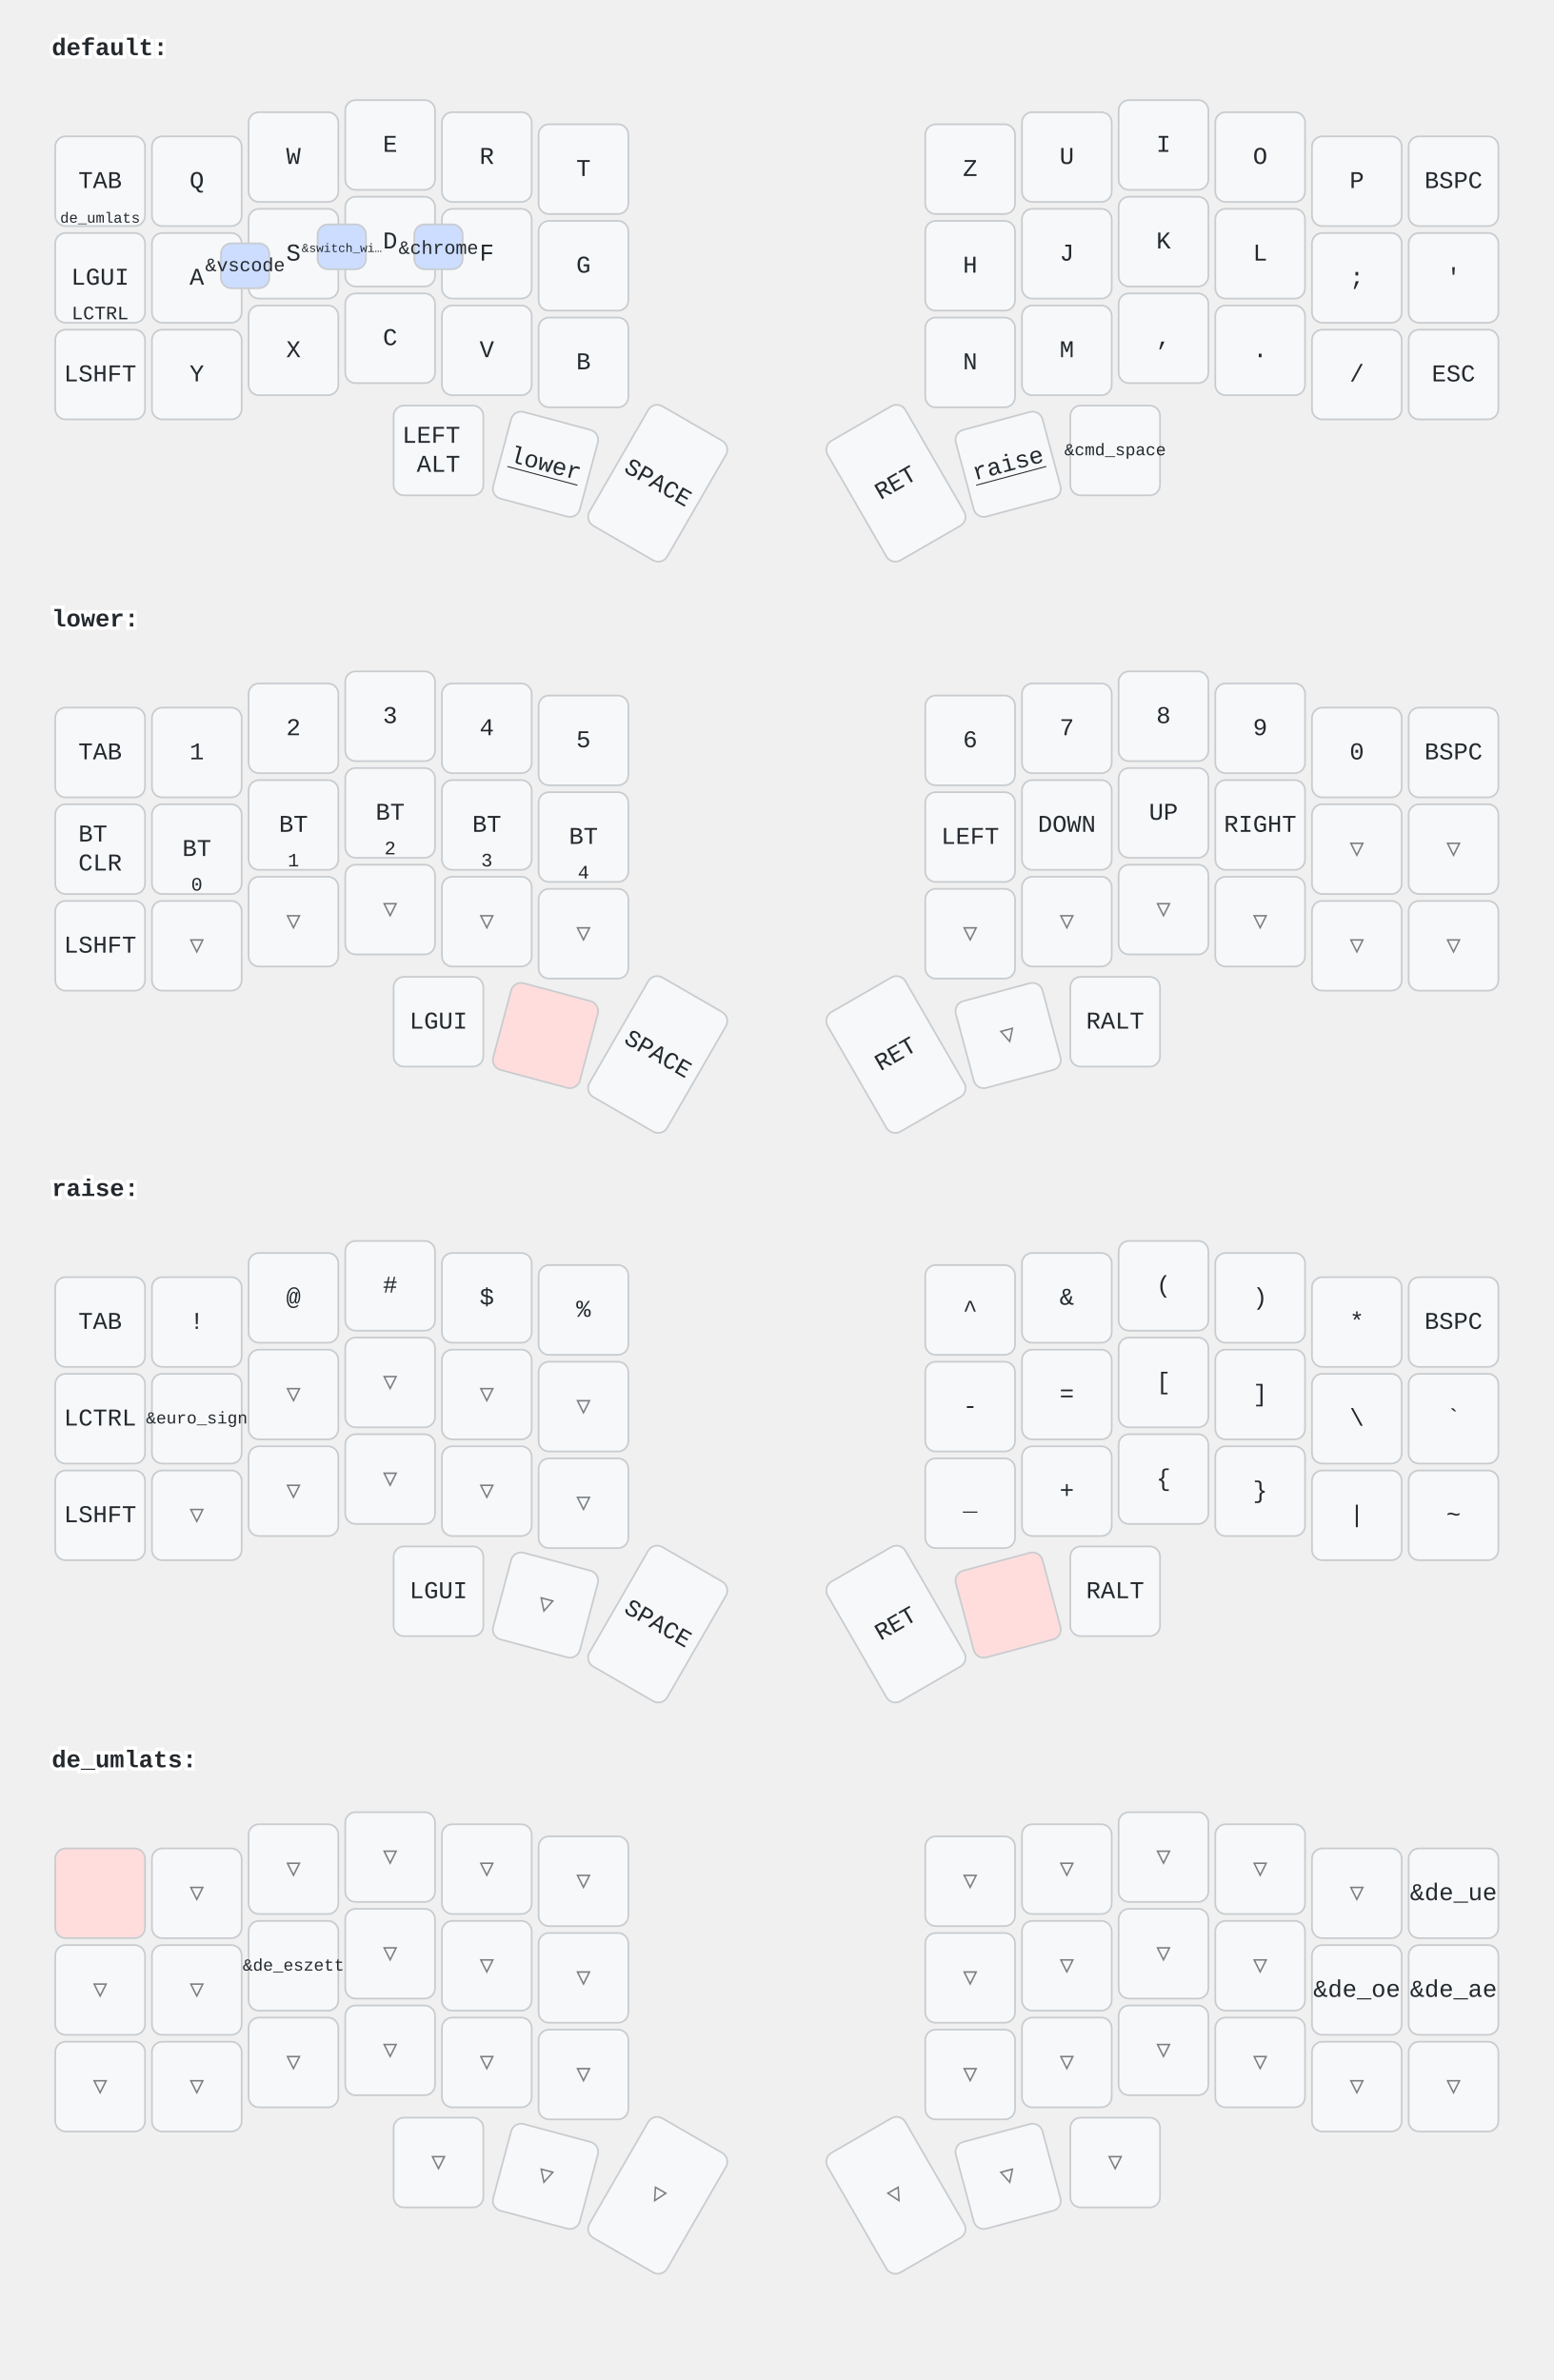
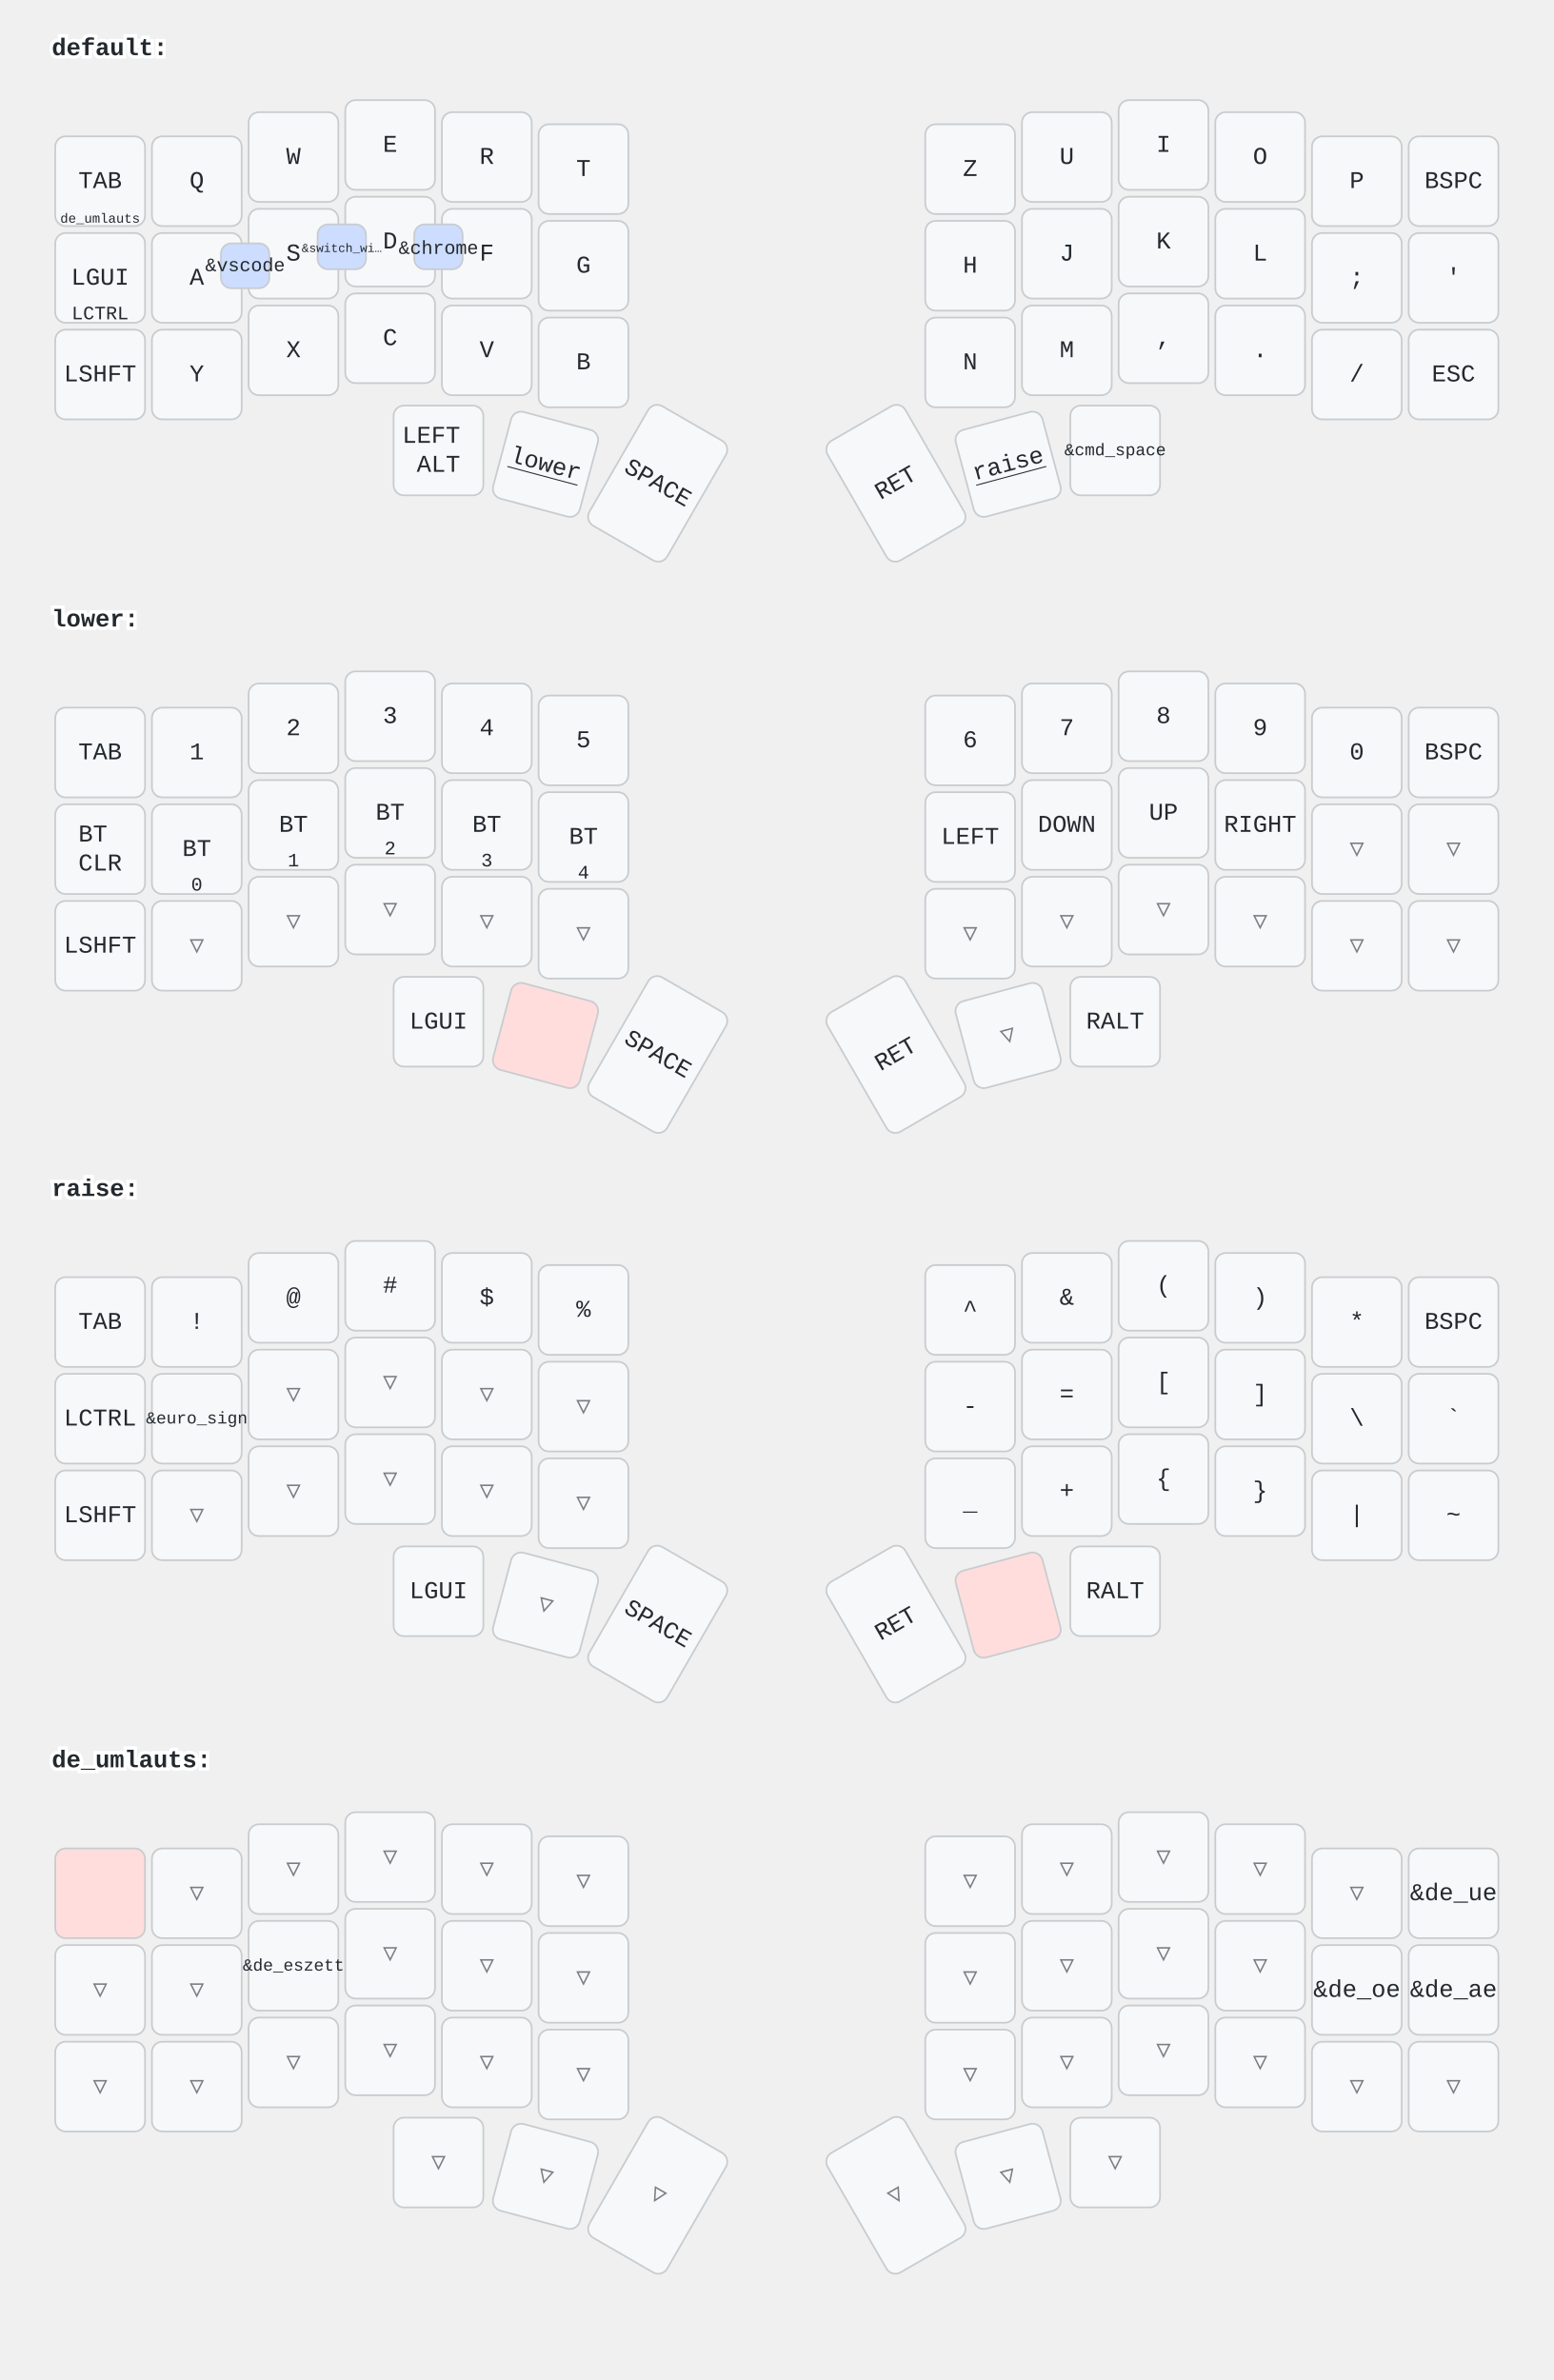
<svg xmlns="http://www.w3.org/2000/svg" width="900" height="1379" viewBox="0 0 900 1379" class="keymap">
  <style>/* inherit to force styles through use tags */
svg path {
    fill: inherit;
}

/* font and background color specifications */
svg.keymap {
    font-family: SFMono-Regular,Consolas,Liberation Mono,Menlo,monospace;
    font-size: 14px;
    font-kerning: normal;
    text-rendering: optimizeLegibility;
    fill: #24292e;
}

/* default key styling */
rect.key {
    fill: #f6f8fa;
}

rect.key, rect.combo {
    stroke: #c9cccf;
    stroke-width: 1;
}

/* default key side styling, only used is draw_key_sides is set */
rect.side {
    filter: brightness(90%);
}

/* color accent for combo boxes */
rect.combo, rect.combo-separate {
    fill: #cdf;
}

/* color accent for held keys */
rect.held, rect.combo.held {
    fill: #fdd;
}

/* color accent for ghost (optional) keys */
rect.ghost, rect.combo.ghost {
    stroke-dasharray: 4, 4;
    stroke-width: 2;
}

text {
    text-anchor: middle;
    dominant-baseline: middle;
}

/* styling for layer labels */
text.label {
    font-weight: bold;
    text-anchor: start;
    stroke: white;
    stroke-width: 4;
    paint-order: stroke;
}

/* styling for optional footer */
text.footer {
    text-anchor: end;
    dominant-baseline: auto;
    stroke: white;
    stroke-width: 4;
    paint-order: stroke;
}

/* styling for combo tap, and key hold/shifted label text */
text.combo, text.hold, text.shifted {
    font-size: 11px;
}

text.hold {
    text-anchor: middle;
    dominant-baseline: auto;
}

text.shifted {
    text-anchor: middle;
    dominant-baseline: hanging;
}

text.layer-activator {
    text-decoration: underline;
}

/* styling for hold/shifted label text in combo box */
text.combo.hold, text.combo.shifted {
    font-size: 8px;
}

/* lighter symbol for transparent keys */
text.trans {
    fill: #7b7e81;
}

/* styling for combo dendrons */
path.combo {
    stroke-width: 1;
    stroke: gray;
    fill: none;
}

/* Start Tabler Icons Cleanup */
/* cannot use height/width with glyphs */
.icon-tabler &gt; path {
    fill: inherit;
    stroke: inherit;
    stroke-width: 2;
}
/* hide tabler's default box */
.icon-tabler &gt; path[stroke="none"][fill="none"] {
    visibility: hidden;
}
/* End Tabler Icons Cleanup */
</style>
  <g transform="translate(30, 0)" class="layer-default">
    <text x="0" y="28" class="label" id="default">default:</text>
    <g transform="translate(0, 56)">
      <g transform="translate(28, 49)" class="key keypos-0">
        <rect rx="6" ry="6" x="-26" y="-26" width="52" height="52" class="key" />
        <text x="0" y="0" class="key tap">TAB</text>
-         <a href="#de_umlats">
+         <a href="#de_umlauts">
          <text x="0" y="24" class="key hold layer-activator">
-             <tspan style="font-size: 78%">de_umlats</tspan>
+             <tspan style="font-size: 70%">de_umlauts</tspan>
          </text>
        </a>
      </g>
      <g transform="translate(84, 49)" class="key keypos-1">
        <rect rx="6" ry="6" x="-26" y="-26" width="52" height="52" class="key" />
        <text x="0" y="0" class="key tap">Q</text>
      </g>
      <g transform="translate(140, 35)" class="key keypos-2">
        <rect rx="6" ry="6" x="-26" y="-26" width="52" height="52" class="key" />
        <text x="0" y="0" class="key tap">W</text>
      </g>
      <g transform="translate(196, 28)" class="key keypos-3">
        <rect rx="6" ry="6" x="-26" y="-26" width="52" height="52" class="key" />
        <text x="0" y="0" class="key tap">E</text>
      </g>
      <g transform="translate(252, 35)" class="key keypos-4">
        <rect rx="6" ry="6" x="-26" y="-26" width="52" height="52" class="key" />
        <text x="0" y="0" class="key tap">R</text>
      </g>
      <g transform="translate(308, 42)" class="key keypos-5">
        <rect rx="6" ry="6" x="-26" y="-26" width="52" height="52" class="key" />
        <text x="0" y="0" class="key tap">T</text>
      </g>
      <g transform="translate(532, 42)" class="key keypos-6">
        <rect rx="6" ry="6" x="-26" y="-26" width="52" height="52" class="key" />
        <text x="0" y="0" class="key tap">Z</text>
      </g>
      <g transform="translate(588, 35)" class="key keypos-7">
        <rect rx="6" ry="6" x="-26" y="-26" width="52" height="52" class="key" />
        <text x="0" y="0" class="key tap">U</text>
      </g>
      <g transform="translate(644, 28)" class="key keypos-8">
        <rect rx="6" ry="6" x="-26" y="-26" width="52" height="52" class="key" />
        <text x="0" y="0" class="key tap">I</text>
      </g>
      <g transform="translate(700, 35)" class="key keypos-9">
        <rect rx="6" ry="6" x="-26" y="-26" width="52" height="52" class="key" />
        <text x="0" y="0" class="key tap">O</text>
      </g>
      <g transform="translate(756, 49)" class="key keypos-10">
        <rect rx="6" ry="6" x="-26" y="-26" width="52" height="52" class="key" />
        <text x="0" y="0" class="key tap">P</text>
      </g>
      <g transform="translate(812, 49)" class="key keypos-11">
        <rect rx="6" ry="6" x="-26" y="-26" width="52" height="52" class="key" />
        <text x="0" y="0" class="key tap">BSPC</text>
      </g>
      <g transform="translate(28, 105)" class="key keypos-12">
        <rect rx="6" ry="6" x="-26" y="-26" width="52" height="52" class="key" />
        <text x="0" y="0" class="key tap">LGUI</text>
        <text x="0" y="24" class="key hold">LCTRL</text>
      </g>
      <g transform="translate(84, 105)" class="key keypos-13">
        <rect rx="6" ry="6" x="-26" y="-26" width="52" height="52" class="key" />
        <text x="0" y="0" class="key tap">A</text>
      </g>
      <g transform="translate(140, 91)" class="key keypos-14">
        <rect rx="6" ry="6" x="-26" y="-26" width="52" height="52" class="key" />
        <text x="0" y="0" class="key tap">S</text>
      </g>
      <g transform="translate(196, 84)" class="key keypos-15">
        <rect rx="6" ry="6" x="-26" y="-26" width="52" height="52" class="key" />
        <text x="0" y="0" class="key tap">D</text>
      </g>
      <g transform="translate(252, 91)" class="key keypos-16">
        <rect rx="6" ry="6" x="-26" y="-26" width="52" height="52" class="key" />
        <text x="0" y="0" class="key tap">F</text>
      </g>
      <g transform="translate(308, 98)" class="key keypos-17">
        <rect rx="6" ry="6" x="-26" y="-26" width="52" height="52" class="key" />
        <text x="0" y="0" class="key tap">G</text>
      </g>
      <g transform="translate(532, 98)" class="key keypos-18">
        <rect rx="6" ry="6" x="-26" y="-26" width="52" height="52" class="key" />
        <text x="0" y="0" class="key tap">H</text>
      </g>
      <g transform="translate(588, 91)" class="key keypos-19">
        <rect rx="6" ry="6" x="-26" y="-26" width="52" height="52" class="key" />
        <text x="0" y="0" class="key tap">J</text>
      </g>
      <g transform="translate(644, 84)" class="key keypos-20">
        <rect rx="6" ry="6" x="-26" y="-26" width="52" height="52" class="key" />
        <text x="0" y="0" class="key tap">K</text>
      </g>
      <g transform="translate(700, 91)" class="key keypos-21">
        <rect rx="6" ry="6" x="-26" y="-26" width="52" height="52" class="key" />
        <text x="0" y="0" class="key tap">L</text>
      </g>
      <g transform="translate(756, 105)" class="key keypos-22">
        <rect rx="6" ry="6" x="-26" y="-26" width="52" height="52" class="key" />
        <text x="0" y="0" class="key tap">;</text>
      </g>
      <g transform="translate(812, 105)" class="key keypos-23">
        <rect rx="6" ry="6" x="-26" y="-26" width="52" height="52" class="key" />
        <text x="0" y="0" class="key tap">'</text>
      </g>
      <g transform="translate(28, 161)" class="key keypos-24">
        <rect rx="6" ry="6" x="-26" y="-26" width="52" height="52" class="key" />
        <text x="0" y="0" class="key tap">LSHFT</text>
      </g>
      <g transform="translate(84, 161)" class="key keypos-25">
        <rect rx="6" ry="6" x="-26" y="-26" width="52" height="52" class="key" />
        <text x="0" y="0" class="key tap">Y</text>
      </g>
      <g transform="translate(140, 147)" class="key keypos-26">
        <rect rx="6" ry="6" x="-26" y="-26" width="52" height="52" class="key" />
        <text x="0" y="0" class="key tap">X</text>
      </g>
      <g transform="translate(196, 140)" class="key keypos-27">
        <rect rx="6" ry="6" x="-26" y="-26" width="52" height="52" class="key" />
        <text x="0" y="0" class="key tap">C</text>
      </g>
      <g transform="translate(252, 147)" class="key keypos-28">
        <rect rx="6" ry="6" x="-26" y="-26" width="52" height="52" class="key" />
        <text x="0" y="0" class="key tap">V</text>
      </g>
      <g transform="translate(308, 154)" class="key keypos-29">
        <rect rx="6" ry="6" x="-26" y="-26" width="52" height="52" class="key" />
        <text x="0" y="0" class="key tap">B</text>
      </g>
      <g transform="translate(532, 154)" class="key keypos-30">
        <rect rx="6" ry="6" x="-26" y="-26" width="52" height="52" class="key" />
        <text x="0" y="0" class="key tap">N</text>
      </g>
      <g transform="translate(588, 147)" class="key keypos-31">
        <rect rx="6" ry="6" x="-26" y="-26" width="52" height="52" class="key" />
        <text x="0" y="0" class="key tap">M</text>
      </g>
      <g transform="translate(644, 140)" class="key keypos-32">
        <rect rx="6" ry="6" x="-26" y="-26" width="52" height="52" class="key" />
        <text x="0" y="0" class="key tap">,</text>
      </g>
      <g transform="translate(700, 147)" class="key keypos-33">
        <rect rx="6" ry="6" x="-26" y="-26" width="52" height="52" class="key" />
        <text x="0" y="0" class="key tap">.</text>
      </g>
      <g transform="translate(756, 161)" class="key keypos-34">
        <rect rx="6" ry="6" x="-26" y="-26" width="52" height="52" class="key" />
        <text x="0" y="0" class="key tap">/</text>
      </g>
      <g transform="translate(812, 161)" class="key keypos-35">
        <rect rx="6" ry="6" x="-26" y="-26" width="52" height="52" class="key" />
        <text x="0" y="0" class="key tap">ESC</text>
      </g>
      <g transform="translate(224, 205)" class="key keypos-36">
        <rect rx="6" ry="6" x="-26" y="-26" width="52" height="52" class="key" />
        <text x="0" y="0" class="key tap">
          <tspan x="0" dy="-0.6em">LEFT</tspan>
          <tspan x="0" dy="1.2em">ALT</tspan>
        </text>
      </g>
      <g transform="translate(286, 213) rotate(15.0)" class="key keypos-37">
        <rect rx="6" ry="6" x="-26" y="-26" width="52" height="52" class="key" />
        <a href="#lower">
          <text x="0" y="0" class="key tap layer-activator">lower</text>
        </a>
      </g>
      <g transform="translate(351, 224) rotate(30.0)" class="key keypos-38">
        <rect rx="6" ry="6" x="-26" y="-40" width="52" height="80" class="key" />
        <text x="0" y="0" class="key tap">SPACE</text>
      </g>
      <g transform="translate(489, 224) rotate(-30.0)" class="key keypos-39">
        <rect rx="6" ry="6" x="-26" y="-40" width="52" height="80" class="key" />
        <text x="0" y="0" class="key tap">RET</text>
      </g>
      <g transform="translate(554, 213) rotate(-15.0)" class="key keypos-40">
        <rect rx="6" ry="6" x="-26" y="-26" width="52" height="52" class="key" />
        <a href="#raise">
          <text x="0" y="0" class="key tap layer-activator">raise</text>
        </a>
      </g>
      <g transform="translate(616, 205)" class="key keypos-41">
        <rect rx="6" ry="6" x="-26" y="-26" width="52" height="52" class="key" />
        <text x="0" y="0" class="key tap">
          <tspan style="font-size: 70%">&amp;cmd_space</tspan>
        </text>
      </g>
      <g class="combo combopos-0">
        <rect rx="6" ry="6" x="98" y="85" width="28" height="26" class="combo" />
        <text x="112" y="98" class="combo tap">&amp;vscode</text>
      </g>
      <g class="combo combopos-1">
        <rect rx="6" ry="6" x="210" y="74" width="28" height="26" class="combo" />
        <text x="224" y="88" class="combo tap">&amp;chrome</text>
      </g>
      <g class="combo combopos-2">
        <rect rx="6" ry="6" x="154" y="74" width="28" height="26" class="combo" />
        <text x="168" y="88" class="combo tap">
          <tspan style="font-size: 64%">&amp;switch_wi…</tspan>
        </text>
      </g>
    </g>
  </g>
  <g transform="translate(30, 331)" class="layer-lower">
    <text x="0" y="28" class="label" id="lower">lower:</text>
    <g transform="translate(0, 56)">
      <g transform="translate(28, 49)" class="key keypos-0">
        <rect rx="6" ry="6" x="-26" y="-26" width="52" height="52" class="key" />
        <text x="0" y="0" class="key tap">TAB</text>
      </g>
      <g transform="translate(84, 49)" class="key keypos-1">
        <rect rx="6" ry="6" x="-26" y="-26" width="52" height="52" class="key" />
        <text x="0" y="0" class="key tap">1</text>
      </g>
      <g transform="translate(140, 35)" class="key keypos-2">
        <rect rx="6" ry="6" x="-26" y="-26" width="52" height="52" class="key" />
        <text x="0" y="0" class="key tap">2</text>
      </g>
      <g transform="translate(196, 28)" class="key keypos-3">
        <rect rx="6" ry="6" x="-26" y="-26" width="52" height="52" class="key" />
        <text x="0" y="0" class="key tap">3</text>
      </g>
      <g transform="translate(252, 35)" class="key keypos-4">
        <rect rx="6" ry="6" x="-26" y="-26" width="52" height="52" class="key" />
        <text x="0" y="0" class="key tap">4</text>
      </g>
      <g transform="translate(308, 42)" class="key keypos-5">
        <rect rx="6" ry="6" x="-26" y="-26" width="52" height="52" class="key" />
        <text x="0" y="0" class="key tap">5</text>
      </g>
      <g transform="translate(532, 42)" class="key keypos-6">
        <rect rx="6" ry="6" x="-26" y="-26" width="52" height="52" class="key" />
        <text x="0" y="0" class="key tap">6</text>
      </g>
      <g transform="translate(588, 35)" class="key keypos-7">
        <rect rx="6" ry="6" x="-26" y="-26" width="52" height="52" class="key" />
        <text x="0" y="0" class="key tap">7</text>
      </g>
      <g transform="translate(644, 28)" class="key keypos-8">
        <rect rx="6" ry="6" x="-26" y="-26" width="52" height="52" class="key" />
        <text x="0" y="0" class="key tap">8</text>
      </g>
      <g transform="translate(700, 35)" class="key keypos-9">
        <rect rx="6" ry="6" x="-26" y="-26" width="52" height="52" class="key" />
        <text x="0" y="0" class="key tap">9</text>
      </g>
      <g transform="translate(756, 49)" class="key keypos-10">
        <rect rx="6" ry="6" x="-26" y="-26" width="52" height="52" class="key" />
        <text x="0" y="0" class="key tap">0</text>
      </g>
      <g transform="translate(812, 49)" class="key keypos-11">
        <rect rx="6" ry="6" x="-26" y="-26" width="52" height="52" class="key" />
        <text x="0" y="0" class="key tap">BSPC</text>
      </g>
      <g transform="translate(28, 105)" class="key keypos-12">
        <rect rx="6" ry="6" x="-26" y="-26" width="52" height="52" class="key" />
        <text x="0" y="0" class="key tap">
          <tspan x="0" dy="-0.6em">BT</tspan>
          <tspan x="0" dy="1.2em">CLR</tspan>
        </text>
      </g>
      <g transform="translate(84, 105)" class="key keypos-13">
        <rect rx="6" ry="6" x="-26" y="-26" width="52" height="52" class="key" />
        <text x="0" y="0" class="key tap">BT</text>
        <text x="0" y="24" class="key hold">0</text>
      </g>
      <g transform="translate(140, 91)" class="key keypos-14">
        <rect rx="6" ry="6" x="-26" y="-26" width="52" height="52" class="key" />
        <text x="0" y="0" class="key tap">BT</text>
        <text x="0" y="24" class="key hold">1</text>
      </g>
      <g transform="translate(196, 84)" class="key keypos-15">
        <rect rx="6" ry="6" x="-26" y="-26" width="52" height="52" class="key" />
        <text x="0" y="0" class="key tap">BT</text>
        <text x="0" y="24" class="key hold">2</text>
      </g>
      <g transform="translate(252, 91)" class="key keypos-16">
        <rect rx="6" ry="6" x="-26" y="-26" width="52" height="52" class="key" />
        <text x="0" y="0" class="key tap">BT</text>
        <text x="0" y="24" class="key hold">3</text>
      </g>
      <g transform="translate(308, 98)" class="key keypos-17">
        <rect rx="6" ry="6" x="-26" y="-26" width="52" height="52" class="key" />
        <text x="0" y="0" class="key tap">BT</text>
        <text x="0" y="24" class="key hold">4</text>
      </g>
      <g transform="translate(532, 98)" class="key keypos-18">
        <rect rx="6" ry="6" x="-26" y="-26" width="52" height="52" class="key" />
        <text x="0" y="0" class="key tap">LEFT</text>
      </g>
      <g transform="translate(588, 91)" class="key keypos-19">
        <rect rx="6" ry="6" x="-26" y="-26" width="52" height="52" class="key" />
        <text x="0" y="0" class="key tap">DOWN</text>
      </g>
      <g transform="translate(644, 84)" class="key keypos-20">
        <rect rx="6" ry="6" x="-26" y="-26" width="52" height="52" class="key" />
        <text x="0" y="0" class="key tap">UP</text>
      </g>
      <g transform="translate(700, 91)" class="key keypos-21">
        <rect rx="6" ry="6" x="-26" y="-26" width="52" height="52" class="key" />
        <text x="0" y="0" class="key tap">RIGHT</text>
      </g>
      <g transform="translate(756, 105)" class="key trans keypos-22">
        <rect rx="6" ry="6" x="-26" y="-26" width="52" height="52" class="key trans" />
        <text x="0" y="0" class="key trans tap">▽</text>
      </g>
      <g transform="translate(812, 105)" class="key trans keypos-23">
        <rect rx="6" ry="6" x="-26" y="-26" width="52" height="52" class="key trans" />
        <text x="0" y="0" class="key trans tap">▽</text>
      </g>
      <g transform="translate(28, 161)" class="key keypos-24">
        <rect rx="6" ry="6" x="-26" y="-26" width="52" height="52" class="key" />
        <text x="0" y="0" class="key tap">LSHFT</text>
      </g>
      <g transform="translate(84, 161)" class="key trans keypos-25">
        <rect rx="6" ry="6" x="-26" y="-26" width="52" height="52" class="key trans" />
        <text x="0" y="0" class="key trans tap">▽</text>
      </g>
      <g transform="translate(140, 147)" class="key trans keypos-26">
        <rect rx="6" ry="6" x="-26" y="-26" width="52" height="52" class="key trans" />
        <text x="0" y="0" class="key trans tap">▽</text>
      </g>
      <g transform="translate(196, 140)" class="key trans keypos-27">
        <rect rx="6" ry="6" x="-26" y="-26" width="52" height="52" class="key trans" />
        <text x="0" y="0" class="key trans tap">▽</text>
      </g>
      <g transform="translate(252, 147)" class="key trans keypos-28">
        <rect rx="6" ry="6" x="-26" y="-26" width="52" height="52" class="key trans" />
        <text x="0" y="0" class="key trans tap">▽</text>
      </g>
      <g transform="translate(308, 154)" class="key trans keypos-29">
        <rect rx="6" ry="6" x="-26" y="-26" width="52" height="52" class="key trans" />
        <text x="0" y="0" class="key trans tap">▽</text>
      </g>
      <g transform="translate(532, 154)" class="key trans keypos-30">
        <rect rx="6" ry="6" x="-26" y="-26" width="52" height="52" class="key trans" />
        <text x="0" y="0" class="key trans tap">▽</text>
      </g>
      <g transform="translate(588, 147)" class="key trans keypos-31">
        <rect rx="6" ry="6" x="-26" y="-26" width="52" height="52" class="key trans" />
        <text x="0" y="0" class="key trans tap">▽</text>
      </g>
      <g transform="translate(644, 140)" class="key trans keypos-32">
        <rect rx="6" ry="6" x="-26" y="-26" width="52" height="52" class="key trans" />
        <text x="0" y="0" class="key trans tap">▽</text>
      </g>
      <g transform="translate(700, 147)" class="key trans keypos-33">
        <rect rx="6" ry="6" x="-26" y="-26" width="52" height="52" class="key trans" />
        <text x="0" y="0" class="key trans tap">▽</text>
      </g>
      <g transform="translate(756, 161)" class="key trans keypos-34">
        <rect rx="6" ry="6" x="-26" y="-26" width="52" height="52" class="key trans" />
        <text x="0" y="0" class="key trans tap">▽</text>
      </g>
      <g transform="translate(812, 161)" class="key trans keypos-35">
        <rect rx="6" ry="6" x="-26" y="-26" width="52" height="52" class="key trans" />
        <text x="0" y="0" class="key trans tap">▽</text>
      </g>
      <g transform="translate(224, 205)" class="key keypos-36">
        <rect rx="6" ry="6" x="-26" y="-26" width="52" height="52" class="key" />
        <text x="0" y="0" class="key tap">LGUI</text>
      </g>
      <g transform="translate(286, 213) rotate(15.0)" class="key held keypos-37">
        <rect rx="6" ry="6" x="-26" y="-26" width="52" height="52" class="key held" />
      </g>
      <g transform="translate(351, 224) rotate(30.0)" class="key keypos-38">
        <rect rx="6" ry="6" x="-26" y="-40" width="52" height="80" class="key" />
        <text x="0" y="0" class="key tap">SPACE</text>
      </g>
      <g transform="translate(489, 224) rotate(-30.0)" class="key keypos-39">
        <rect rx="6" ry="6" x="-26" y="-40" width="52" height="80" class="key" />
        <text x="0" y="0" class="key tap">RET</text>
      </g>
      <g transform="translate(554, 213) rotate(-15.0)" class="key trans keypos-40">
        <rect rx="6" ry="6" x="-26" y="-26" width="52" height="52" class="key trans" />
        <text x="0" y="0" class="key trans tap">▽</text>
      </g>
      <g transform="translate(616, 205)" class="key keypos-41">
        <rect rx="6" ry="6" x="-26" y="-26" width="52" height="52" class="key" />
        <text x="0" y="0" class="key tap">RALT</text>
      </g>
    </g>
  </g>
  <g transform="translate(30, 661)" class="layer-raise">
    <text x="0" y="28" class="label" id="raise">raise:</text>
    <g transform="translate(0, 56)">
      <g transform="translate(28, 49)" class="key keypos-0">
        <rect rx="6" ry="6" x="-26" y="-26" width="52" height="52" class="key" />
        <text x="0" y="0" class="key tap">TAB</text>
      </g>
      <g transform="translate(84, 49)" class="key keypos-1">
        <rect rx="6" ry="6" x="-26" y="-26" width="52" height="52" class="key" />
        <text x="0" y="0" class="key tap">!</text>
      </g>
      <g transform="translate(140, 35)" class="key keypos-2">
        <rect rx="6" ry="6" x="-26" y="-26" width="52" height="52" class="key" />
        <text x="0" y="0" class="key tap">@</text>
      </g>
      <g transform="translate(196, 28)" class="key keypos-3">
        <rect rx="6" ry="6" x="-26" y="-26" width="52" height="52" class="key" />
        <text x="0" y="0" class="key tap">#</text>
      </g>
      <g transform="translate(252, 35)" class="key keypos-4">
        <rect rx="6" ry="6" x="-26" y="-26" width="52" height="52" class="key" />
        <text x="0" y="0" class="key tap">$</text>
      </g>
      <g transform="translate(308, 42)" class="key keypos-5">
        <rect rx="6" ry="6" x="-26" y="-26" width="52" height="52" class="key" />
        <text x="0" y="0" class="key tap">%</text>
      </g>
      <g transform="translate(532, 42)" class="key keypos-6">
        <rect rx="6" ry="6" x="-26" y="-26" width="52" height="52" class="key" />
        <text x="0" y="0" class="key tap">^</text>
      </g>
      <g transform="translate(588, 35)" class="key keypos-7">
        <rect rx="6" ry="6" x="-26" y="-26" width="52" height="52" class="key" />
        <text x="0" y="0" class="key tap">&amp;</text>
      </g>
      <g transform="translate(644, 28)" class="key keypos-8">
        <rect rx="6" ry="6" x="-26" y="-26" width="52" height="52" class="key" />
        <text x="0" y="0" class="key tap">(</text>
      </g>
      <g transform="translate(700, 35)" class="key keypos-9">
        <rect rx="6" ry="6" x="-26" y="-26" width="52" height="52" class="key" />
        <text x="0" y="0" class="key tap">)</text>
      </g>
      <g transform="translate(756, 49)" class="key keypos-10">
        <rect rx="6" ry="6" x="-26" y="-26" width="52" height="52" class="key" />
        <text x="0" y="0" class="key tap">*</text>
      </g>
      <g transform="translate(812, 49)" class="key keypos-11">
        <rect rx="6" ry="6" x="-26" y="-26" width="52" height="52" class="key" />
        <text x="0" y="0" class="key tap">BSPC</text>
      </g>
      <g transform="translate(28, 105)" class="key keypos-12">
        <rect rx="6" ry="6" x="-26" y="-26" width="52" height="52" class="key" />
        <text x="0" y="0" class="key tap">LCTRL</text>
      </g>
      <g transform="translate(84, 105)" class="key keypos-13">
        <rect rx="6" ry="6" x="-26" y="-26" width="52" height="52" class="key" />
        <text x="0" y="0" class="key tap">
          <tspan style="font-size: 70%">&amp;euro_sign</tspan>
        </text>
      </g>
      <g transform="translate(140, 91)" class="key trans keypos-14">
        <rect rx="6" ry="6" x="-26" y="-26" width="52" height="52" class="key trans" />
        <text x="0" y="0" class="key trans tap">▽</text>
      </g>
      <g transform="translate(196, 84)" class="key trans keypos-15">
        <rect rx="6" ry="6" x="-26" y="-26" width="52" height="52" class="key trans" />
        <text x="0" y="0" class="key trans tap">▽</text>
      </g>
      <g transform="translate(252, 91)" class="key trans keypos-16">
        <rect rx="6" ry="6" x="-26" y="-26" width="52" height="52" class="key trans" />
        <text x="0" y="0" class="key trans tap">▽</text>
      </g>
      <g transform="translate(308, 98)" class="key trans keypos-17">
        <rect rx="6" ry="6" x="-26" y="-26" width="52" height="52" class="key trans" />
        <text x="0" y="0" class="key trans tap">▽</text>
      </g>
      <g transform="translate(532, 98)" class="key keypos-18">
        <rect rx="6" ry="6" x="-26" y="-26" width="52" height="52" class="key" />
        <text x="0" y="0" class="key tap">-</text>
      </g>
      <g transform="translate(588, 91)" class="key keypos-19">
        <rect rx="6" ry="6" x="-26" y="-26" width="52" height="52" class="key" />
        <text x="0" y="0" class="key tap">=</text>
      </g>
      <g transform="translate(644, 84)" class="key keypos-20">
        <rect rx="6" ry="6" x="-26" y="-26" width="52" height="52" class="key" />
        <text x="0" y="0" class="key tap">[</text>
      </g>
      <g transform="translate(700, 91)" class="key keypos-21">
        <rect rx="6" ry="6" x="-26" y="-26" width="52" height="52" class="key" />
        <text x="0" y="0" class="key tap">]</text>
      </g>
      <g transform="translate(756, 105)" class="key keypos-22">
        <rect rx="6" ry="6" x="-26" y="-26" width="52" height="52" class="key" />
        <text x="0" y="0" class="key tap">\</text>
      </g>
      <g transform="translate(812, 105)" class="key keypos-23">
        <rect rx="6" ry="6" x="-26" y="-26" width="52" height="52" class="key" />
        <text x="0" y="0" class="key tap">`</text>
      </g>
      <g transform="translate(28, 161)" class="key keypos-24">
        <rect rx="6" ry="6" x="-26" y="-26" width="52" height="52" class="key" />
        <text x="0" y="0" class="key tap">LSHFT</text>
      </g>
      <g transform="translate(84, 161)" class="key trans keypos-25">
        <rect rx="6" ry="6" x="-26" y="-26" width="52" height="52" class="key trans" />
        <text x="0" y="0" class="key trans tap">▽</text>
      </g>
      <g transform="translate(140, 147)" class="key trans keypos-26">
        <rect rx="6" ry="6" x="-26" y="-26" width="52" height="52" class="key trans" />
        <text x="0" y="0" class="key trans tap">▽</text>
      </g>
      <g transform="translate(196, 140)" class="key trans keypos-27">
        <rect rx="6" ry="6" x="-26" y="-26" width="52" height="52" class="key trans" />
        <text x="0" y="0" class="key trans tap">▽</text>
      </g>
      <g transform="translate(252, 147)" class="key trans keypos-28">
        <rect rx="6" ry="6" x="-26" y="-26" width="52" height="52" class="key trans" />
        <text x="0" y="0" class="key trans tap">▽</text>
      </g>
      <g transform="translate(308, 154)" class="key trans keypos-29">
        <rect rx="6" ry="6" x="-26" y="-26" width="52" height="52" class="key trans" />
        <text x="0" y="0" class="key trans tap">▽</text>
      </g>
      <g transform="translate(532, 154)" class="key keypos-30">
        <rect rx="6" ry="6" x="-26" y="-26" width="52" height="52" class="key" />
        <text x="0" y="0" class="key tap">_</text>
      </g>
      <g transform="translate(588, 147)" class="key keypos-31">
        <rect rx="6" ry="6" x="-26" y="-26" width="52" height="52" class="key" />
        <text x="0" y="0" class="key tap">+</text>
      </g>
      <g transform="translate(644, 140)" class="key keypos-32">
        <rect rx="6" ry="6" x="-26" y="-26" width="52" height="52" class="key" />
        <text x="0" y="0" class="key tap">{</text>
      </g>
      <g transform="translate(700, 147)" class="key keypos-33">
        <rect rx="6" ry="6" x="-26" y="-26" width="52" height="52" class="key" />
        <text x="0" y="0" class="key tap">}</text>
      </g>
      <g transform="translate(756, 161)" class="key keypos-34">
        <rect rx="6" ry="6" x="-26" y="-26" width="52" height="52" class="key" />
        <text x="0" y="0" class="key tap">|</text>
      </g>
      <g transform="translate(812, 161)" class="key keypos-35">
        <rect rx="6" ry="6" x="-26" y="-26" width="52" height="52" class="key" />
        <text x="0" y="0" class="key tap">~</text>
      </g>
      <g transform="translate(224, 205)" class="key keypos-36">
        <rect rx="6" ry="6" x="-26" y="-26" width="52" height="52" class="key" />
        <text x="0" y="0" class="key tap">LGUI</text>
      </g>
      <g transform="translate(286, 213) rotate(15.0)" class="key trans keypos-37">
        <rect rx="6" ry="6" x="-26" y="-26" width="52" height="52" class="key trans" />
        <text x="0" y="0" class="key trans tap">▽</text>
      </g>
      <g transform="translate(351, 224) rotate(30.0)" class="key keypos-38">
        <rect rx="6" ry="6" x="-26" y="-40" width="52" height="80" class="key" />
        <text x="0" y="0" class="key tap">SPACE</text>
      </g>
      <g transform="translate(489, 224) rotate(-30.0)" class="key keypos-39">
        <rect rx="6" ry="6" x="-26" y="-40" width="52" height="80" class="key" />
        <text x="0" y="0" class="key tap">RET</text>
      </g>
      <g transform="translate(554, 213) rotate(-15.0)" class="key held keypos-40">
        <rect rx="6" ry="6" x="-26" y="-26" width="52" height="52" class="key held" />
      </g>
      <g transform="translate(616, 205)" class="key keypos-41">
        <rect rx="6" ry="6" x="-26" y="-26" width="52" height="52" class="key" />
        <text x="0" y="0" class="key tap">RALT</text>
      </g>
    </g>
  </g>
-   <g transform="translate(30, 992)" class="layer-de_umlats">
-     <text x="0" y="28" class="label" id="de_umlats">de_umlats:</text>
+   <g transform="translate(30, 992)" class="layer-de_umlauts">
+     <text x="0" y="28" class="label" id="de_umlauts">de_umlauts:</text>
    <g transform="translate(0, 56)">
      <g transform="translate(28, 49)" class="key held keypos-0">
        <rect rx="6" ry="6" x="-26" y="-26" width="52" height="52" class="key held" />
      </g>
      <g transform="translate(84, 49)" class="key trans keypos-1">
        <rect rx="6" ry="6" x="-26" y="-26" width="52" height="52" class="key trans" />
        <text x="0" y="0" class="key trans tap">▽</text>
      </g>
      <g transform="translate(140, 35)" class="key trans keypos-2">
        <rect rx="6" ry="6" x="-26" y="-26" width="52" height="52" class="key trans" />
        <text x="0" y="0" class="key trans tap">▽</text>
      </g>
      <g transform="translate(196, 28)" class="key trans keypos-3">
        <rect rx="6" ry="6" x="-26" y="-26" width="52" height="52" class="key trans" />
        <text x="0" y="0" class="key trans tap">▽</text>
      </g>
      <g transform="translate(252, 35)" class="key trans keypos-4">
        <rect rx="6" ry="6" x="-26" y="-26" width="52" height="52" class="key trans" />
        <text x="0" y="0" class="key trans tap">▽</text>
      </g>
      <g transform="translate(308, 42)" class="key trans keypos-5">
        <rect rx="6" ry="6" x="-26" y="-26" width="52" height="52" class="key trans" />
        <text x="0" y="0" class="key trans tap">▽</text>
      </g>
      <g transform="translate(532, 42)" class="key trans keypos-6">
        <rect rx="6" ry="6" x="-26" y="-26" width="52" height="52" class="key trans" />
        <text x="0" y="0" class="key trans tap">▽</text>
      </g>
      <g transform="translate(588, 35)" class="key trans keypos-7">
        <rect rx="6" ry="6" x="-26" y="-26" width="52" height="52" class="key trans" />
        <text x="0" y="0" class="key trans tap">▽</text>
      </g>
      <g transform="translate(644, 28)" class="key trans keypos-8">
        <rect rx="6" ry="6" x="-26" y="-26" width="52" height="52" class="key trans" />
        <text x="0" y="0" class="key trans tap">▽</text>
      </g>
      <g transform="translate(700, 35)" class="key trans keypos-9">
        <rect rx="6" ry="6" x="-26" y="-26" width="52" height="52" class="key trans" />
        <text x="0" y="0" class="key trans tap">▽</text>
      </g>
      <g transform="translate(756, 49)" class="key trans keypos-10">
        <rect rx="6" ry="6" x="-26" y="-26" width="52" height="52" class="key trans" />
        <text x="0" y="0" class="key trans tap">▽</text>
      </g>
      <g transform="translate(812, 49)" class="key keypos-11">
        <rect rx="6" ry="6" x="-26" y="-26" width="52" height="52" class="key" />
        <text x="0" y="0" class="key tap">&amp;de_ue</text>
      </g>
      <g transform="translate(28, 105)" class="key trans keypos-12">
        <rect rx="6" ry="6" x="-26" y="-26" width="52" height="52" class="key trans" />
        <text x="0" y="0" class="key trans tap">▽</text>
      </g>
      <g transform="translate(84, 105)" class="key trans keypos-13">
        <rect rx="6" ry="6" x="-26" y="-26" width="52" height="52" class="key trans" />
        <text x="0" y="0" class="key trans tap">▽</text>
      </g>
      <g transform="translate(140, 91)" class="key keypos-14">
        <rect rx="6" ry="6" x="-26" y="-26" width="52" height="52" class="key" />
        <text x="0" y="0" class="key tap">
          <tspan style="font-size: 70%">&amp;de_eszett</tspan>
        </text>
      </g>
      <g transform="translate(196, 84)" class="key trans keypos-15">
        <rect rx="6" ry="6" x="-26" y="-26" width="52" height="52" class="key trans" />
        <text x="0" y="0" class="key trans tap">▽</text>
      </g>
      <g transform="translate(252, 91)" class="key trans keypos-16">
        <rect rx="6" ry="6" x="-26" y="-26" width="52" height="52" class="key trans" />
        <text x="0" y="0" class="key trans tap">▽</text>
      </g>
      <g transform="translate(308, 98)" class="key trans keypos-17">
        <rect rx="6" ry="6" x="-26" y="-26" width="52" height="52" class="key trans" />
        <text x="0" y="0" class="key trans tap">▽</text>
      </g>
      <g transform="translate(532, 98)" class="key trans keypos-18">
        <rect rx="6" ry="6" x="-26" y="-26" width="52" height="52" class="key trans" />
        <text x="0" y="0" class="key trans tap">▽</text>
      </g>
      <g transform="translate(588, 91)" class="key trans keypos-19">
        <rect rx="6" ry="6" x="-26" y="-26" width="52" height="52" class="key trans" />
        <text x="0" y="0" class="key trans tap">▽</text>
      </g>
      <g transform="translate(644, 84)" class="key trans keypos-20">
        <rect rx="6" ry="6" x="-26" y="-26" width="52" height="52" class="key trans" />
        <text x="0" y="0" class="key trans tap">▽</text>
      </g>
      <g transform="translate(700, 91)" class="key trans keypos-21">
        <rect rx="6" ry="6" x="-26" y="-26" width="52" height="52" class="key trans" />
        <text x="0" y="0" class="key trans tap">▽</text>
      </g>
      <g transform="translate(756, 105)" class="key keypos-22">
        <rect rx="6" ry="6" x="-26" y="-26" width="52" height="52" class="key" />
        <text x="0" y="0" class="key tap">&amp;de_oe</text>
      </g>
      <g transform="translate(812, 105)" class="key keypos-23">
        <rect rx="6" ry="6" x="-26" y="-26" width="52" height="52" class="key" />
        <text x="0" y="0" class="key tap">&amp;de_ae</text>
      </g>
      <g transform="translate(28, 161)" class="key trans keypos-24">
        <rect rx="6" ry="6" x="-26" y="-26" width="52" height="52" class="key trans" />
        <text x="0" y="0" class="key trans tap">▽</text>
      </g>
      <g transform="translate(84, 161)" class="key trans keypos-25">
        <rect rx="6" ry="6" x="-26" y="-26" width="52" height="52" class="key trans" />
        <text x="0" y="0" class="key trans tap">▽</text>
      </g>
      <g transform="translate(140, 147)" class="key trans keypos-26">
        <rect rx="6" ry="6" x="-26" y="-26" width="52" height="52" class="key trans" />
        <text x="0" y="0" class="key trans tap">▽</text>
      </g>
      <g transform="translate(196, 140)" class="key trans keypos-27">
        <rect rx="6" ry="6" x="-26" y="-26" width="52" height="52" class="key trans" />
        <text x="0" y="0" class="key trans tap">▽</text>
      </g>
      <g transform="translate(252, 147)" class="key trans keypos-28">
        <rect rx="6" ry="6" x="-26" y="-26" width="52" height="52" class="key trans" />
        <text x="0" y="0" class="key trans tap">▽</text>
      </g>
      <g transform="translate(308, 154)" class="key trans keypos-29">
        <rect rx="6" ry="6" x="-26" y="-26" width="52" height="52" class="key trans" />
        <text x="0" y="0" class="key trans tap">▽</text>
      </g>
      <g transform="translate(532, 154)" class="key trans keypos-30">
        <rect rx="6" ry="6" x="-26" y="-26" width="52" height="52" class="key trans" />
        <text x="0" y="0" class="key trans tap">▽</text>
      </g>
      <g transform="translate(588, 147)" class="key trans keypos-31">
        <rect rx="6" ry="6" x="-26" y="-26" width="52" height="52" class="key trans" />
        <text x="0" y="0" class="key trans tap">▽</text>
      </g>
      <g transform="translate(644, 140)" class="key trans keypos-32">
        <rect rx="6" ry="6" x="-26" y="-26" width="52" height="52" class="key trans" />
        <text x="0" y="0" class="key trans tap">▽</text>
      </g>
      <g transform="translate(700, 147)" class="key trans keypos-33">
        <rect rx="6" ry="6" x="-26" y="-26" width="52" height="52" class="key trans" />
        <text x="0" y="0" class="key trans tap">▽</text>
      </g>
      <g transform="translate(756, 161)" class="key trans keypos-34">
        <rect rx="6" ry="6" x="-26" y="-26" width="52" height="52" class="key trans" />
        <text x="0" y="0" class="key trans tap">▽</text>
      </g>
      <g transform="translate(812, 161)" class="key trans keypos-35">
        <rect rx="6" ry="6" x="-26" y="-26" width="52" height="52" class="key trans" />
        <text x="0" y="0" class="key trans tap">▽</text>
      </g>
      <g transform="translate(224, 205)" class="key trans keypos-36">
        <rect rx="6" ry="6" x="-26" y="-26" width="52" height="52" class="key trans" />
        <text x="0" y="0" class="key trans tap">▽</text>
      </g>
      <g transform="translate(286, 213) rotate(15.0)" class="key trans keypos-37">
        <rect rx="6" ry="6" x="-26" y="-26" width="52" height="52" class="key trans" />
        <text x="0" y="0" class="key trans tap">▽</text>
      </g>
      <g transform="translate(351, 224) rotate(30.0)" class="key trans keypos-38">
        <rect rx="6" ry="6" x="-26" y="-40" width="52" height="80" class="key trans" />
        <text x="0" y="0" class="key trans tap">▽</text>
      </g>
      <g transform="translate(489, 224) rotate(-30.0)" class="key trans keypos-39">
        <rect rx="6" ry="6" x="-26" y="-40" width="52" height="80" class="key trans" />
        <text x="0" y="0" class="key trans tap">▽</text>
      </g>
      <g transform="translate(554, 213) rotate(-15.0)" class="key trans keypos-40">
        <rect rx="6" ry="6" x="-26" y="-26" width="52" height="52" class="key trans" />
        <text x="0" y="0" class="key trans tap">▽</text>
      </g>
      <g transform="translate(616, 205)" class="key trans keypos-41">
        <rect rx="6" ry="6" x="-26" y="-26" width="52" height="52" class="key trans" />
        <text x="0" y="0" class="key trans tap">▽</text>
      </g>
    </g>
  </g>
</svg>
